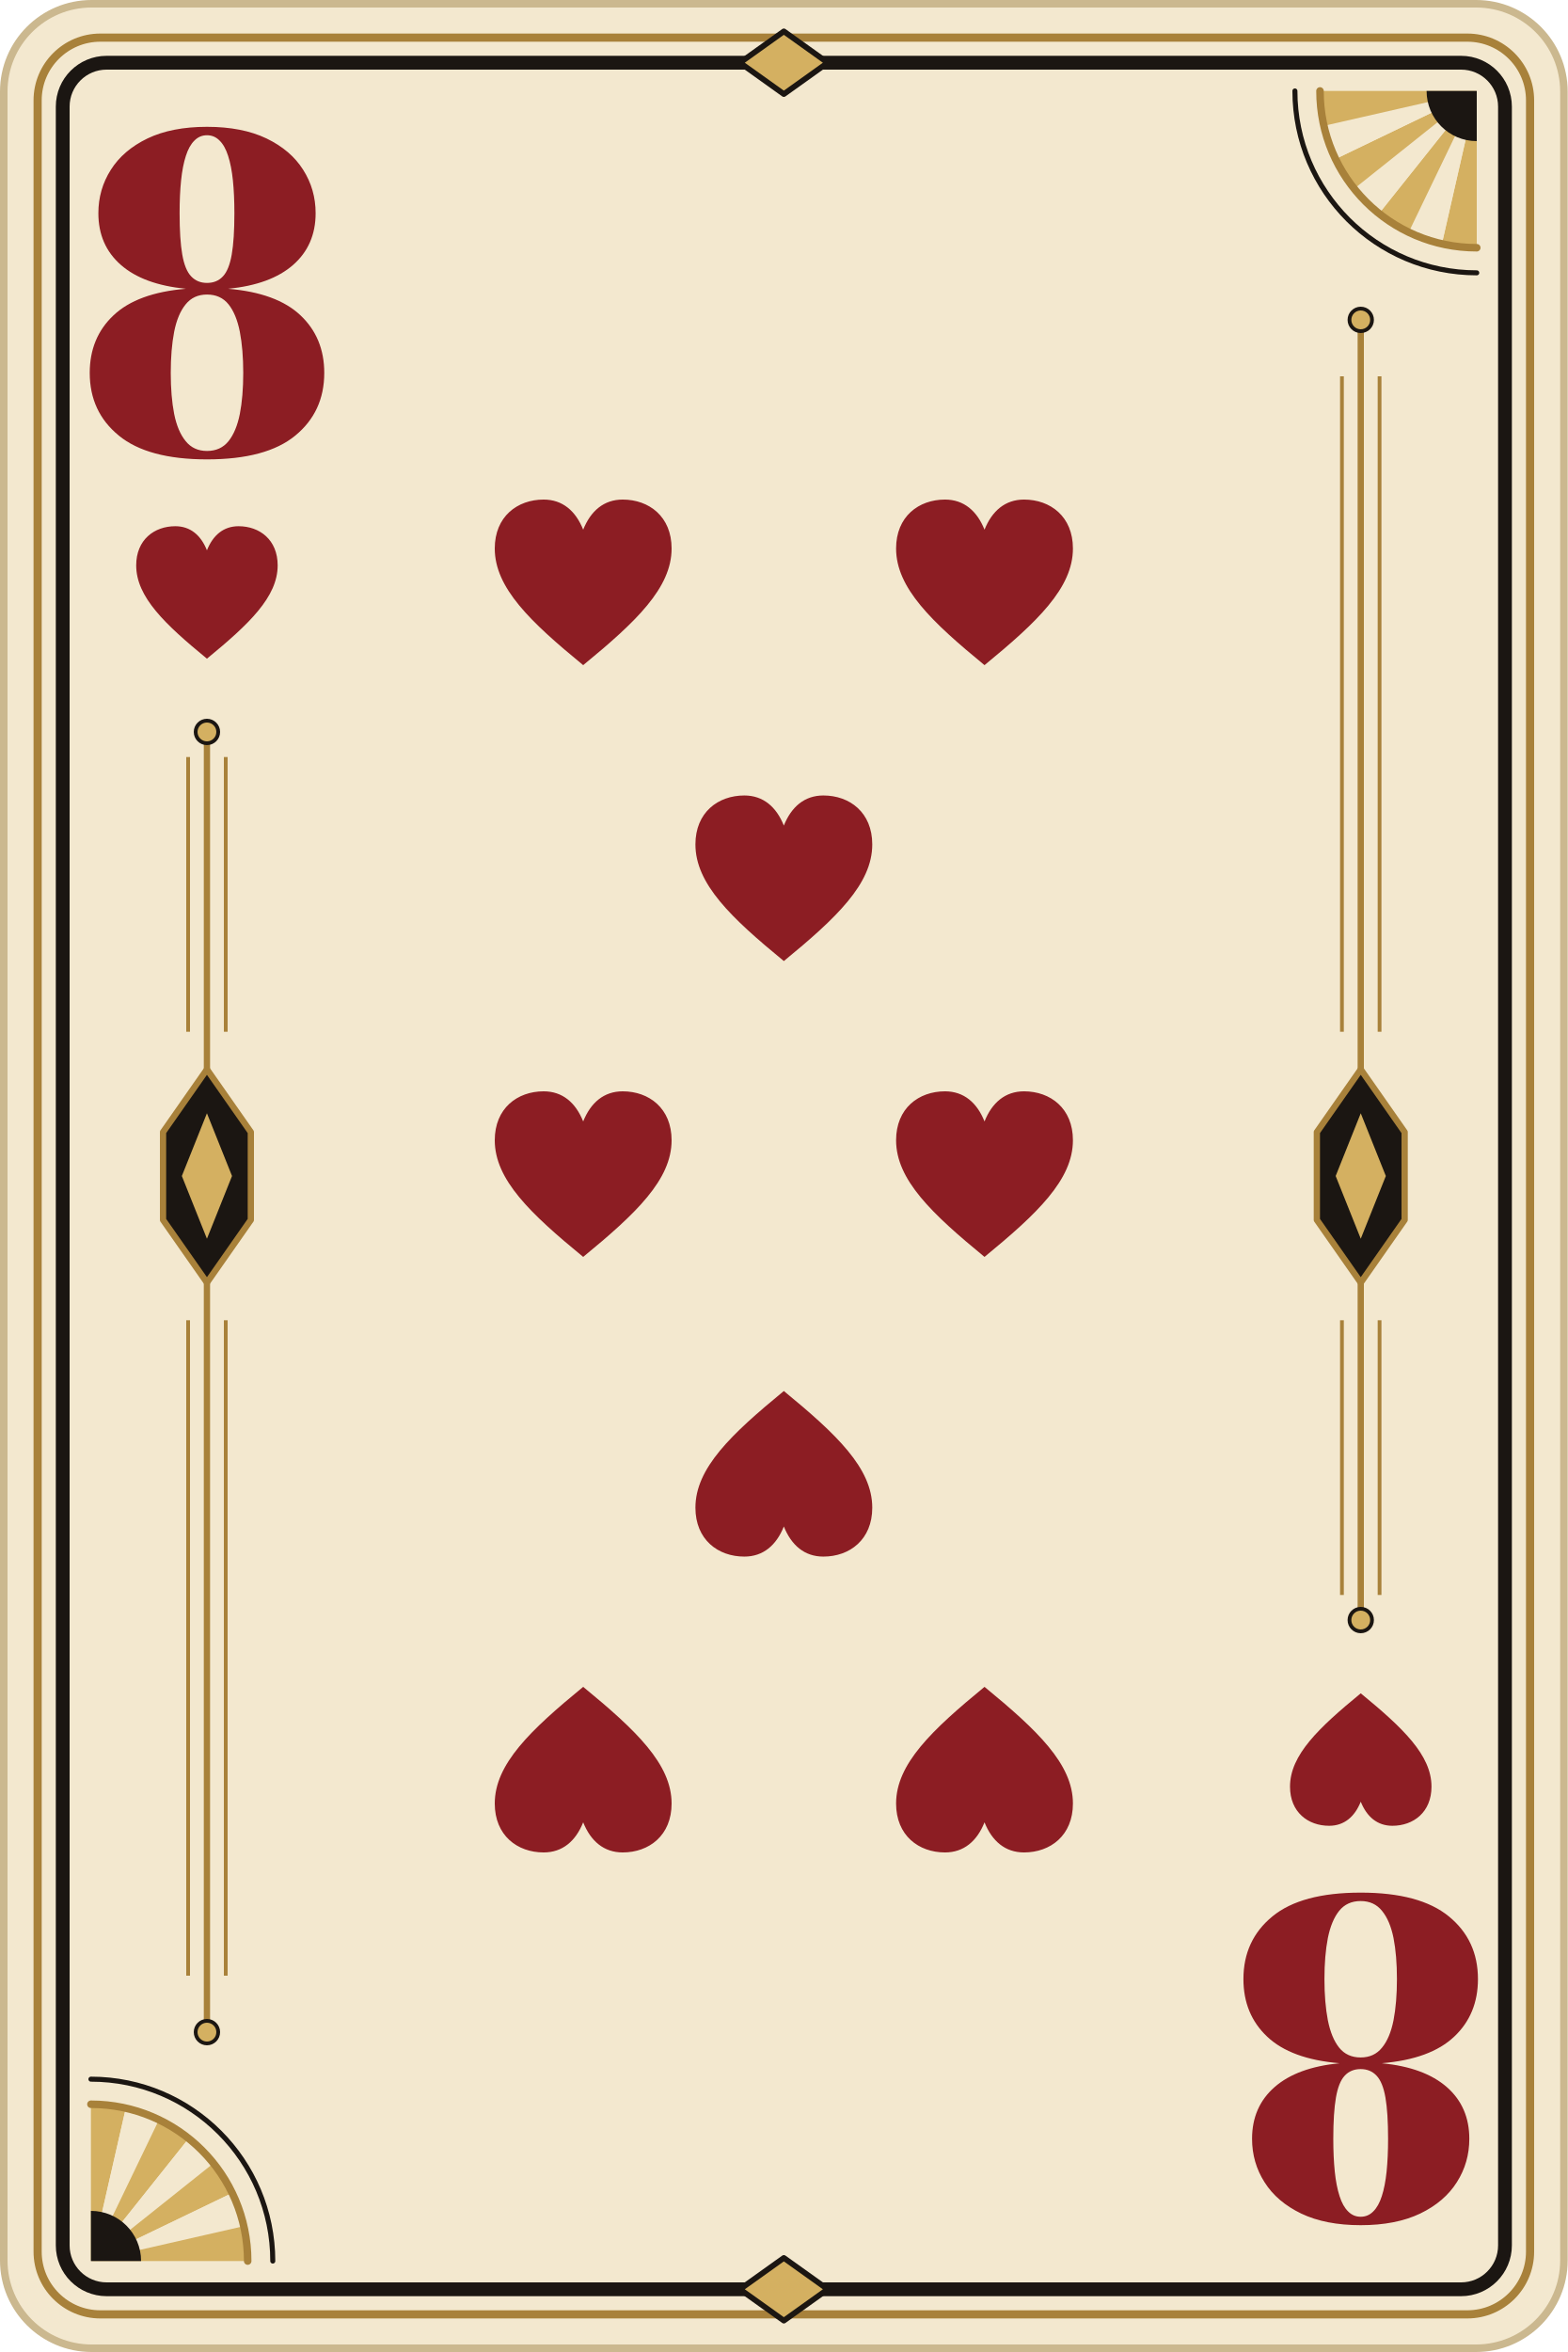
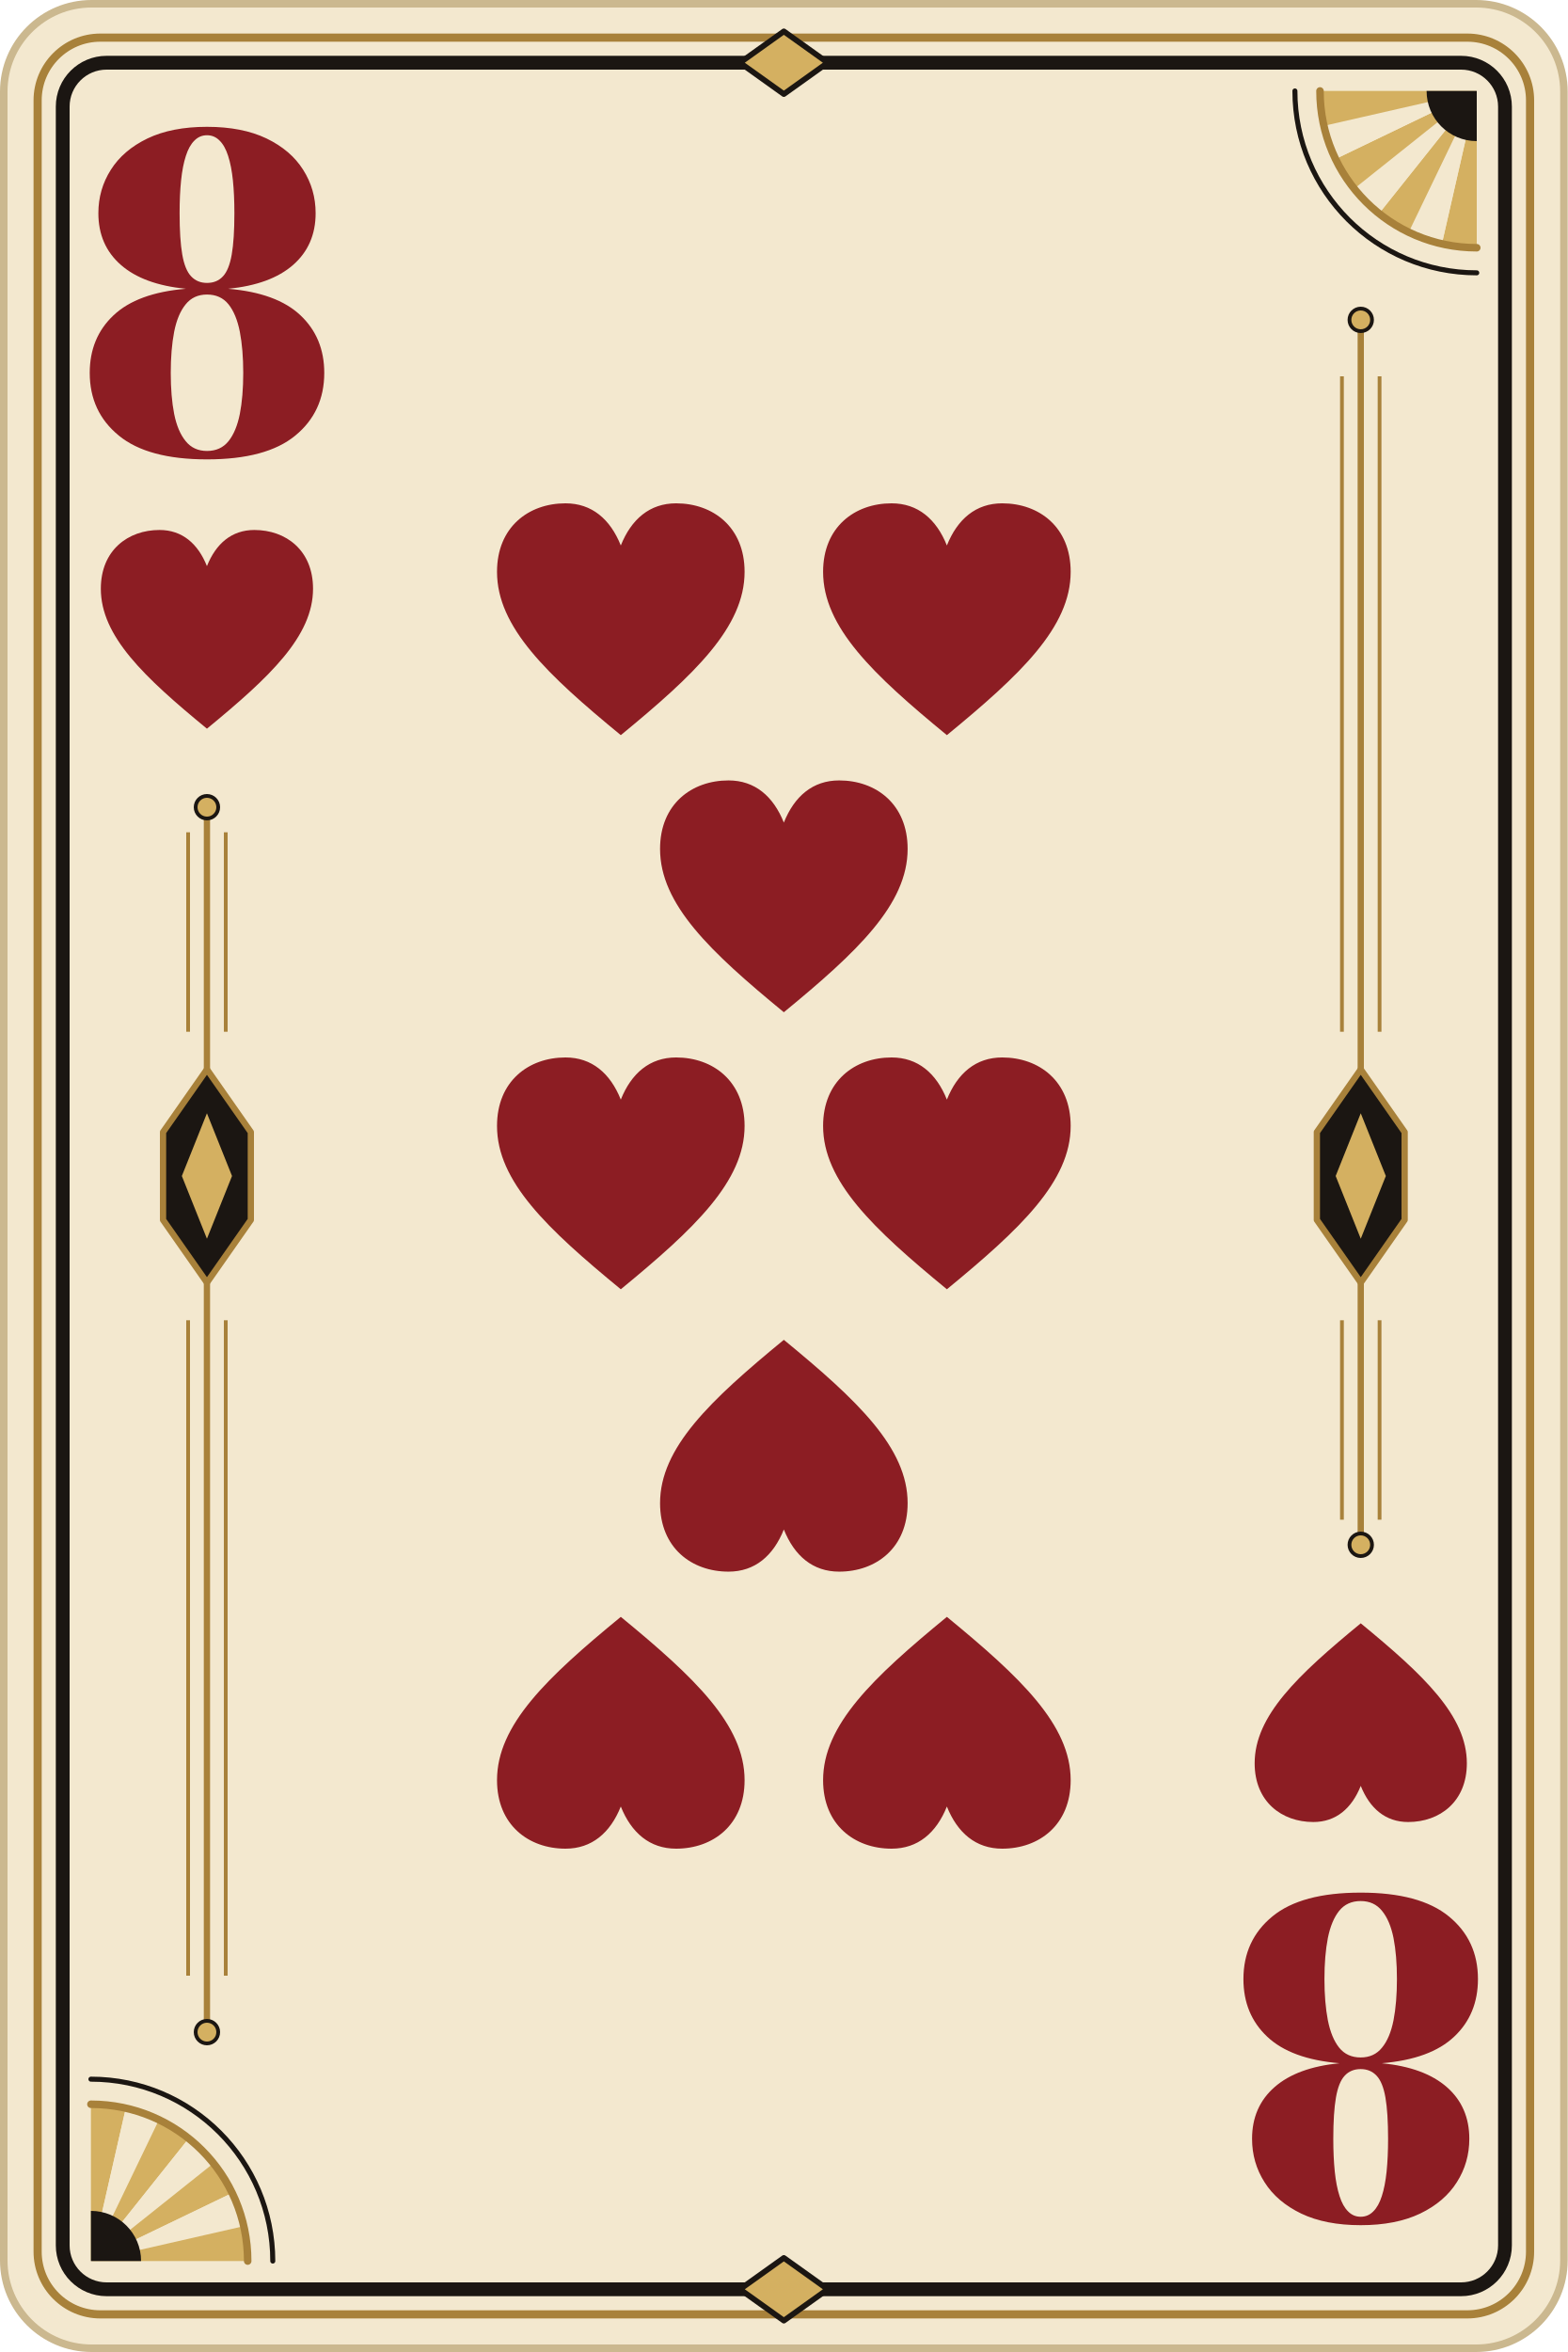
<svg xmlns="http://www.w3.org/2000/svg" viewBox="0 0 250 375" width="300" height="450" role="img" aria-label="8 of hearts">
  <rect x="0.6" y="0.6" width="248.8" height="373.8" rx="14" fill="#f3e8cf" stroke="#cbb88f" stroke-width="1.2" />
  <rect x="6" y="6" width="238" height="363" rx="10" fill="none" stroke="#a8813a" stroke-width="1.3" />
  <rect x="10" y="10" width="230" height="355" rx="7" fill="none" stroke="#1b1612" stroke-width="2.2" />
  <path d="M125,5 L132,10 L125,15 L118,10 Z" fill="#d4b061" stroke="#1b1612" stroke-width="0.9" stroke-linejoin="round" stroke-linecap="round" />
  <path d="M125,360 L132,365 L125,370 L118,365 Z" fill="#d4b061" stroke="#1b1612" stroke-width="0.9" stroke-linejoin="round" stroke-linecap="round" />
  <g class="rank" transform="translate(33.01 20.22) scale(1.7) translate(-33.01 -20.22)">
    <path d="M33.01 51.41Q27.46 51.41 24.74 49.18Q22.01 46.95 22.01 43.3Q22.01 40 24.24 37.9Q26.47 35.79 31.03 35.41Q27.04 35.02 24.93 33.17Q22.82 31.32 22.82 28.32Q22.82 26.09 23.99 24.25Q25.15 22.41 27.43 21.31Q29.71 20.22 33.01 20.22Q36.31 20.22 38.59 21.31Q40.87 22.41 42.03 24.25Q43.2 26.09 43.2 28.32Q43.2 31.32 41.09 33.17Q38.98 35.02 34.99 35.41Q39.55 35.79 41.78 37.9Q44.01 40 44.01 43.3Q44.01 46.95 41.29 49.18Q38.58 51.41 33.01 51.41ZM33.01 50.62Q34.29 50.62 35.03 49.7Q35.76 48.79 36.09 47.15Q36.41 45.51 36.41 43.3Q36.41 41.1 36.09 39.44Q35.76 37.78 35.03 36.87Q34.29 35.95 33.01 35.95Q31.75 35.95 31.01 36.87Q30.26 37.78 29.93 39.44Q29.61 41.1 29.61 43.3Q29.61 45.51 29.93 47.15Q30.26 48.79 31.01 49.7Q31.75 50.62 33.01 50.62ZM33.01 34.86Q33.94 34.86 34.51 34.24Q35.08 33.63 35.33 32.2Q35.58 30.77 35.58 28.32Q35.58 26.6 35.44 25.24Q35.3 23.89 34.99 22.94Q34.69 22 34.19 21.51Q33.7 21.01 33.01 21.01Q32.32 21.01 31.83 21.51Q31.33 22 31.03 22.94Q30.72 23.89 30.58 25.24Q30.44 26.6 30.44 28.32Q30.44 30.77 30.69 32.2Q30.94 33.63 31.52 34.24Q32.1 34.86 33.01 34.86Z" fill="#8c1d23" />
  </g>
-   <g transform="translate(33 94.7) scale(0.24) translate(-50 -50)">
+   <g transform="translate(33 100.7) scale(0.36) translate(-50 -50)">
    <path d="M50,93 C22,70 3,52 3,31 C3,14 15,5 29,5 C39,5 46,11 50,21 C54,11 61,5 71,5 C85,5 97,14 97,31 C97,52 78,70 50,93 Z" fill="#8c1d23" />
  </g>
-   <line x1="33" y1="117.7" x2="33" y2="172.5" stroke="#a8813a" stroke-width="1" />
+   <line x1="33" y1="129.7" x2="33" y2="172.5" stroke="#a8813a" stroke-width="1" />
  <line x1="33" y1="202.5" x2="33" y2="323" stroke="#a8813a" stroke-width="1" />
-   <line x1="30" y1="120.7" x2="30" y2="164.5" stroke="#a8813a" stroke-width="0.6" />
+   <line x1="30" y1="132.7" x2="30" y2="164.5" stroke="#a8813a" stroke-width="0.6" />
  <line x1="30" y1="210.5" x2="30" y2="315" stroke="#a8813a" stroke-width="0.6" />
-   <line x1="36" y1="120.7" x2="36" y2="164.5" stroke="#a8813a" stroke-width="0.6" />
+   <line x1="36" y1="132.7" x2="36" y2="164.5" stroke="#a8813a" stroke-width="0.6" />
  <line x1="36" y1="210.5" x2="36" y2="315" stroke="#a8813a" stroke-width="0.6" />
-   <circle cx="33" cy="116.7" r="1.8" fill="#d4b061" stroke="#1b1612" stroke-width="0.6" stroke-linejoin="round" stroke-linecap="round" />
+   <circle cx="33" cy="128.7" r="1.8" fill="#d4b061" stroke="#1b1612" stroke-width="0.6" stroke-linejoin="round" stroke-linecap="round" />
  <circle cx="33" cy="324" r="1.8" fill="#d4b061" stroke="#1b1612" stroke-width="0.6" stroke-linejoin="round" stroke-linecap="round" />
  <path d="M33,170.5 L40,180.5 L40,194.5 L33,204.5 L26,194.5 L26,180.5 Z" fill="#1b1612" stroke="#a8813a" stroke-width="1" stroke-linejoin="round" stroke-linecap="round" />
  <path d="M33,177.5 L37,187.5 L33,197.5 L29,187.5 Z" fill="#d4b061" />
  <path d="M14.5,360.5 L14.5,335.5 L15.9,335.54 L17.3,335.66 L18.69,335.85 L20.06,336.13 Z" fill="#d4b061" />
  <path d="M14.5,360.5 L20.06,336.13 L21.42,336.48 L22.76,336.9 L24.07,337.4 L25.35,337.98 Z" fill="#f3e8cf" />
  <path d="M14.5,360.5 L25.35,337.98 L26.59,338.62 L27.8,339.33 L28.97,340.11 L30.09,340.95 Z" fill="#d4b061" />
  <path d="M14.5,360.5 L30.09,340.95 L31.16,341.86 L32.18,342.82 L33.14,343.84 L34.05,344.91 Z" fill="#f3e8cf" />
  <path d="M14.5,360.5 L34.05,344.91 L34.89,346.03 L35.67,347.2 L36.38,348.41 L37.02,349.65 Z" fill="#d4b061" />
  <path d="M14.5,360.5 L37.02,349.65 L37.6,350.93 L38.1,352.24 L38.52,353.58 L38.87,354.94 Z" fill="#f3e8cf" />
  <path d="M14.5,360.5 L38.87,354.94 L39.15,356.31 L39.34,357.7 L39.46,359.1 L39.5,360.5 Z" fill="#d4b061" />
  <path d="M14.5,335.5 A25,25 0 0 1 39.5,360.5" fill="none" stroke="#a8813a" stroke-width="1.2" stroke-linejoin="round" stroke-linecap="round" />
  <path d="M14.5,331.5 A29,29 0 0 1 43.5,360.5" fill="none" stroke="#1b1612" stroke-width="0.8" stroke-linejoin="round" stroke-linecap="round" />
  <path d="M14.5,352.5 A8,8 0 0 1 22.5,360.5 L14.5,360.5 Z" fill="#1b1612" />
  <g transform="rotate(180 125 187.5)">
    <g class="rank" transform="translate(33.01 20.22) scale(1.7) translate(-33.01 -20.22)">
      <path d="M33.01 51.41Q27.46 51.41 24.74 49.18Q22.01 46.95 22.01 43.3Q22.01 40 24.24 37.9Q26.47 35.79 31.03 35.41Q27.04 35.02 24.93 33.17Q22.82 31.32 22.82 28.32Q22.82 26.09 23.99 24.25Q25.15 22.41 27.43 21.31Q29.71 20.22 33.01 20.22Q36.31 20.22 38.59 21.31Q40.87 22.41 42.03 24.25Q43.2 26.09 43.2 28.32Q43.2 31.32 41.09 33.17Q38.98 35.02 34.99 35.41Q39.55 35.79 41.78 37.9Q44.01 40 44.01 43.3Q44.01 46.95 41.29 49.18Q38.58 51.41 33.01 51.41ZM33.01 50.62Q34.29 50.62 35.03 49.7Q35.76 48.79 36.09 47.15Q36.41 45.51 36.41 43.3Q36.41 41.1 36.09 39.44Q35.76 37.78 35.03 36.87Q34.29 35.95 33.01 35.95Q31.75 35.95 31.01 36.87Q30.26 37.78 29.93 39.44Q29.61 41.1 29.61 43.3Q29.61 45.51 29.93 47.15Q30.26 48.79 31.01 49.7Q31.75 50.62 33.01 50.62ZM33.01 34.86Q33.94 34.86 34.51 34.24Q35.08 33.63 35.33 32.2Q35.58 30.77 35.58 28.32Q35.58 26.6 35.44 25.24Q35.3 23.89 34.99 22.94Q34.69 22 34.19 21.51Q33.7 21.01 33.01 21.01Q32.32 21.01 31.83 21.51Q31.33 22 31.03 22.94Q30.72 23.89 30.58 25.24Q30.44 26.6 30.44 28.32Q30.44 30.77 30.69 32.2Q30.94 33.63 31.52 34.24Q32.1 34.86 33.01 34.86Z" fill="#8c1d23" />
    </g>
-     <g transform="translate(33 94.7) scale(0.24) translate(-50 -50)">
+     <g transform="translate(33 100.7) scale(0.36) translate(-50 -50)">
      <path d="M50,93 C22,70 3,52 3,31 C3,14 15,5 29,5 C39,5 46,11 50,21 C54,11 61,5 71,5 C85,5 97,14 97,31 C97,52 78,70 50,93 Z" fill="#8c1d23" />
    </g>
-     <line x1="33" y1="117.7" x2="33" y2="172.5" stroke="#a8813a" stroke-width="1" />
+     <line x1="33" y1="129.7" x2="33" y2="172.5" stroke="#a8813a" stroke-width="1" />
    <line x1="33" y1="202.5" x2="33" y2="323" stroke="#a8813a" stroke-width="1" />
-     <line x1="30" y1="120.7" x2="30" y2="164.5" stroke="#a8813a" stroke-width="0.6" />
+     <line x1="30" y1="132.7" x2="30" y2="164.5" stroke="#a8813a" stroke-width="0.6" />
    <line x1="30" y1="210.5" x2="30" y2="315" stroke="#a8813a" stroke-width="0.6" />
-     <line x1="36" y1="120.7" x2="36" y2="164.5" stroke="#a8813a" stroke-width="0.6" />
+     <line x1="36" y1="132.7" x2="36" y2="164.5" stroke="#a8813a" stroke-width="0.6" />
    <line x1="36" y1="210.5" x2="36" y2="315" stroke="#a8813a" stroke-width="0.6" />
-     <circle cx="33" cy="116.7" r="1.8" fill="#d4b061" stroke="#1b1612" stroke-width="0.6" stroke-linejoin="round" stroke-linecap="round" />
+     <circle cx="33" cy="128.7" r="1.8" fill="#d4b061" stroke="#1b1612" stroke-width="0.6" stroke-linejoin="round" stroke-linecap="round" />
    <circle cx="33" cy="324" r="1.8" fill="#d4b061" stroke="#1b1612" stroke-width="0.6" stroke-linejoin="round" stroke-linecap="round" />
    <path d="M33,170.5 L40,180.5 L40,194.5 L33,204.5 L26,194.5 L26,180.5 Z" fill="#1b1612" stroke="#a8813a" stroke-width="1" stroke-linejoin="round" stroke-linecap="round" />
    <path d="M33,177.5 L37,187.5 L33,197.5 L29,187.5 Z" fill="#d4b061" />
    <path d="M14.5,360.5 L14.5,335.5 L15.9,335.54 L17.3,335.66 L18.69,335.85 L20.06,336.13 Z" fill="#d4b061" />
    <path d="M14.5,360.5 L20.06,336.13 L21.42,336.48 L22.76,336.9 L24.07,337.4 L25.35,337.98 Z" fill="#f3e8cf" />
    <path d="M14.5,360.5 L25.35,337.98 L26.59,338.62 L27.8,339.33 L28.97,340.11 L30.09,340.95 Z" fill="#d4b061" />
    <path d="M14.5,360.5 L30.09,340.95 L31.16,341.86 L32.18,342.82 L33.14,343.84 L34.05,344.91 Z" fill="#f3e8cf" />
    <path d="M14.5,360.5 L34.05,344.91 L34.89,346.03 L35.67,347.2 L36.38,348.41 L37.02,349.65 Z" fill="#d4b061" />
    <path d="M14.5,360.5 L37.02,349.65 L37.6,350.93 L38.1,352.24 L38.52,353.58 L38.87,354.94 Z" fill="#f3e8cf" />
    <path d="M14.5,360.5 L38.87,354.94 L39.15,356.31 L39.34,357.7 L39.46,359.1 L39.5,360.5 Z" fill="#d4b061" />
    <path d="M14.5,335.5 A25,25 0 0 1 39.5,360.5" fill="none" stroke="#a8813a" stroke-width="1.2" stroke-linejoin="round" stroke-linecap="round" />
    <path d="M14.5,331.5 A29,29 0 0 1 43.5,360.5" fill="none" stroke="#1b1612" stroke-width="0.8" stroke-linejoin="round" stroke-linecap="round" />
    <path d="M14.5,352.5 A8,8 0 0 1 22.5,360.5 L14.5,360.5 Z" fill="#1b1612" />
  </g>
  <g transform="translate(0 12.5)">
-     <g transform="translate(93 80.65) scale(0.3) translate(-50 -50)">
+     <g transform="translate(99.00 86.65) scale(0.42) translate(-50 -50)">
      <path d="M50,93 C22,70 3,52 3,31 C3,14 15,5 29,5 C39,5 46,11 50,21 C54,11 61,5 71,5 C85,5 97,14 97,31 C97,52 78,70 50,93 Z" fill="#8c1d23" />
    </g>
-     <g transform="translate(93 175) scale(0.3) translate(-50 -50)">
+     <g transform="translate(99.00 175.00) scale(0.42) translate(-50 -50)">
      <path d="M50,93 C22,70 3,52 3,31 C3,14 15,5 29,5 C39,5 46,11 50,21 C54,11 61,5 71,5 C85,5 97,14 97,31 C97,52 78,70 50,93 Z" fill="#8c1d23" />
    </g>
-     <g transform="translate(93 269.35) rotate(180) scale(0.3) translate(-50 -50)">
+     <g transform="translate(99.00 263.35) rotate(180) scale(0.42) translate(-50 -50)">
      <path d="M50,93 C22,70 3,52 3,31 C3,14 15,5 29,5 C39,5 46,11 50,21 C54,11 61,5 71,5 C85,5 97,14 97,31 C97,52 78,70 50,93 Z" fill="#8c1d23" />
    </g>
-     <g transform="translate(157 80.65) scale(0.3) translate(-50 -50)">
+     <g transform="translate(151.00 86.65) scale(0.42) translate(-50 -50)">
      <path d="M50,93 C22,70 3,52 3,31 C3,14 15,5 29,5 C39,5 46,11 50,21 C54,11 61,5 71,5 C85,5 97,14 97,31 C97,52 78,70 50,93 Z" fill="#8c1d23" />
    </g>
-     <g transform="translate(157 175) scale(0.3) translate(-50 -50)">
+     <g transform="translate(151.00 175.00) scale(0.42) translate(-50 -50)">
      <path d="M50,93 C22,70 3,52 3,31 C3,14 15,5 29,5 C39,5 46,11 50,21 C54,11 61,5 71,5 C85,5 97,14 97,31 C97,52 78,70 50,93 Z" fill="#8c1d23" />
    </g>
-     <g transform="translate(157 269.35) rotate(180) scale(0.3) translate(-50 -50)">
+     <g transform="translate(151.00 263.35) rotate(180) scale(0.42) translate(-50 -50)">
      <path d="M50,93 C22,70 3,52 3,31 C3,14 15,5 29,5 C39,5 46,11 50,21 C54,11 61,5 71,5 C85,5 97,14 97,31 C97,52 78,70 50,93 Z" fill="#8c1d23" />
    </g>
-     <g transform="translate(125 127.83) scale(0.3) translate(-50 -50)">
+     <g transform="translate(125.00 130.83) scale(0.42) translate(-50 -50)">
      <path d="M50,93 C22,70 3,52 3,31 C3,14 15,5 29,5 C39,5 46,11 50,21 C54,11 61,5 71,5 C85,5 97,14 97,31 C97,52 78,70 50,93 Z" fill="#8c1d23" />
    </g>
-     <g transform="translate(125 222.18) rotate(180) scale(0.3) translate(-50 -50)">
+     <g transform="translate(125.00 219.18) rotate(180) scale(0.42) translate(-50 -50)">
      <path d="M50,93 C22,70 3,52 3,31 C3,14 15,5 29,5 C39,5 46,11 50,21 C54,11 61,5 71,5 C85,5 97,14 97,31 C97,52 78,70 50,93 Z" fill="#8c1d23" />
    </g>
  </g>
</svg>
